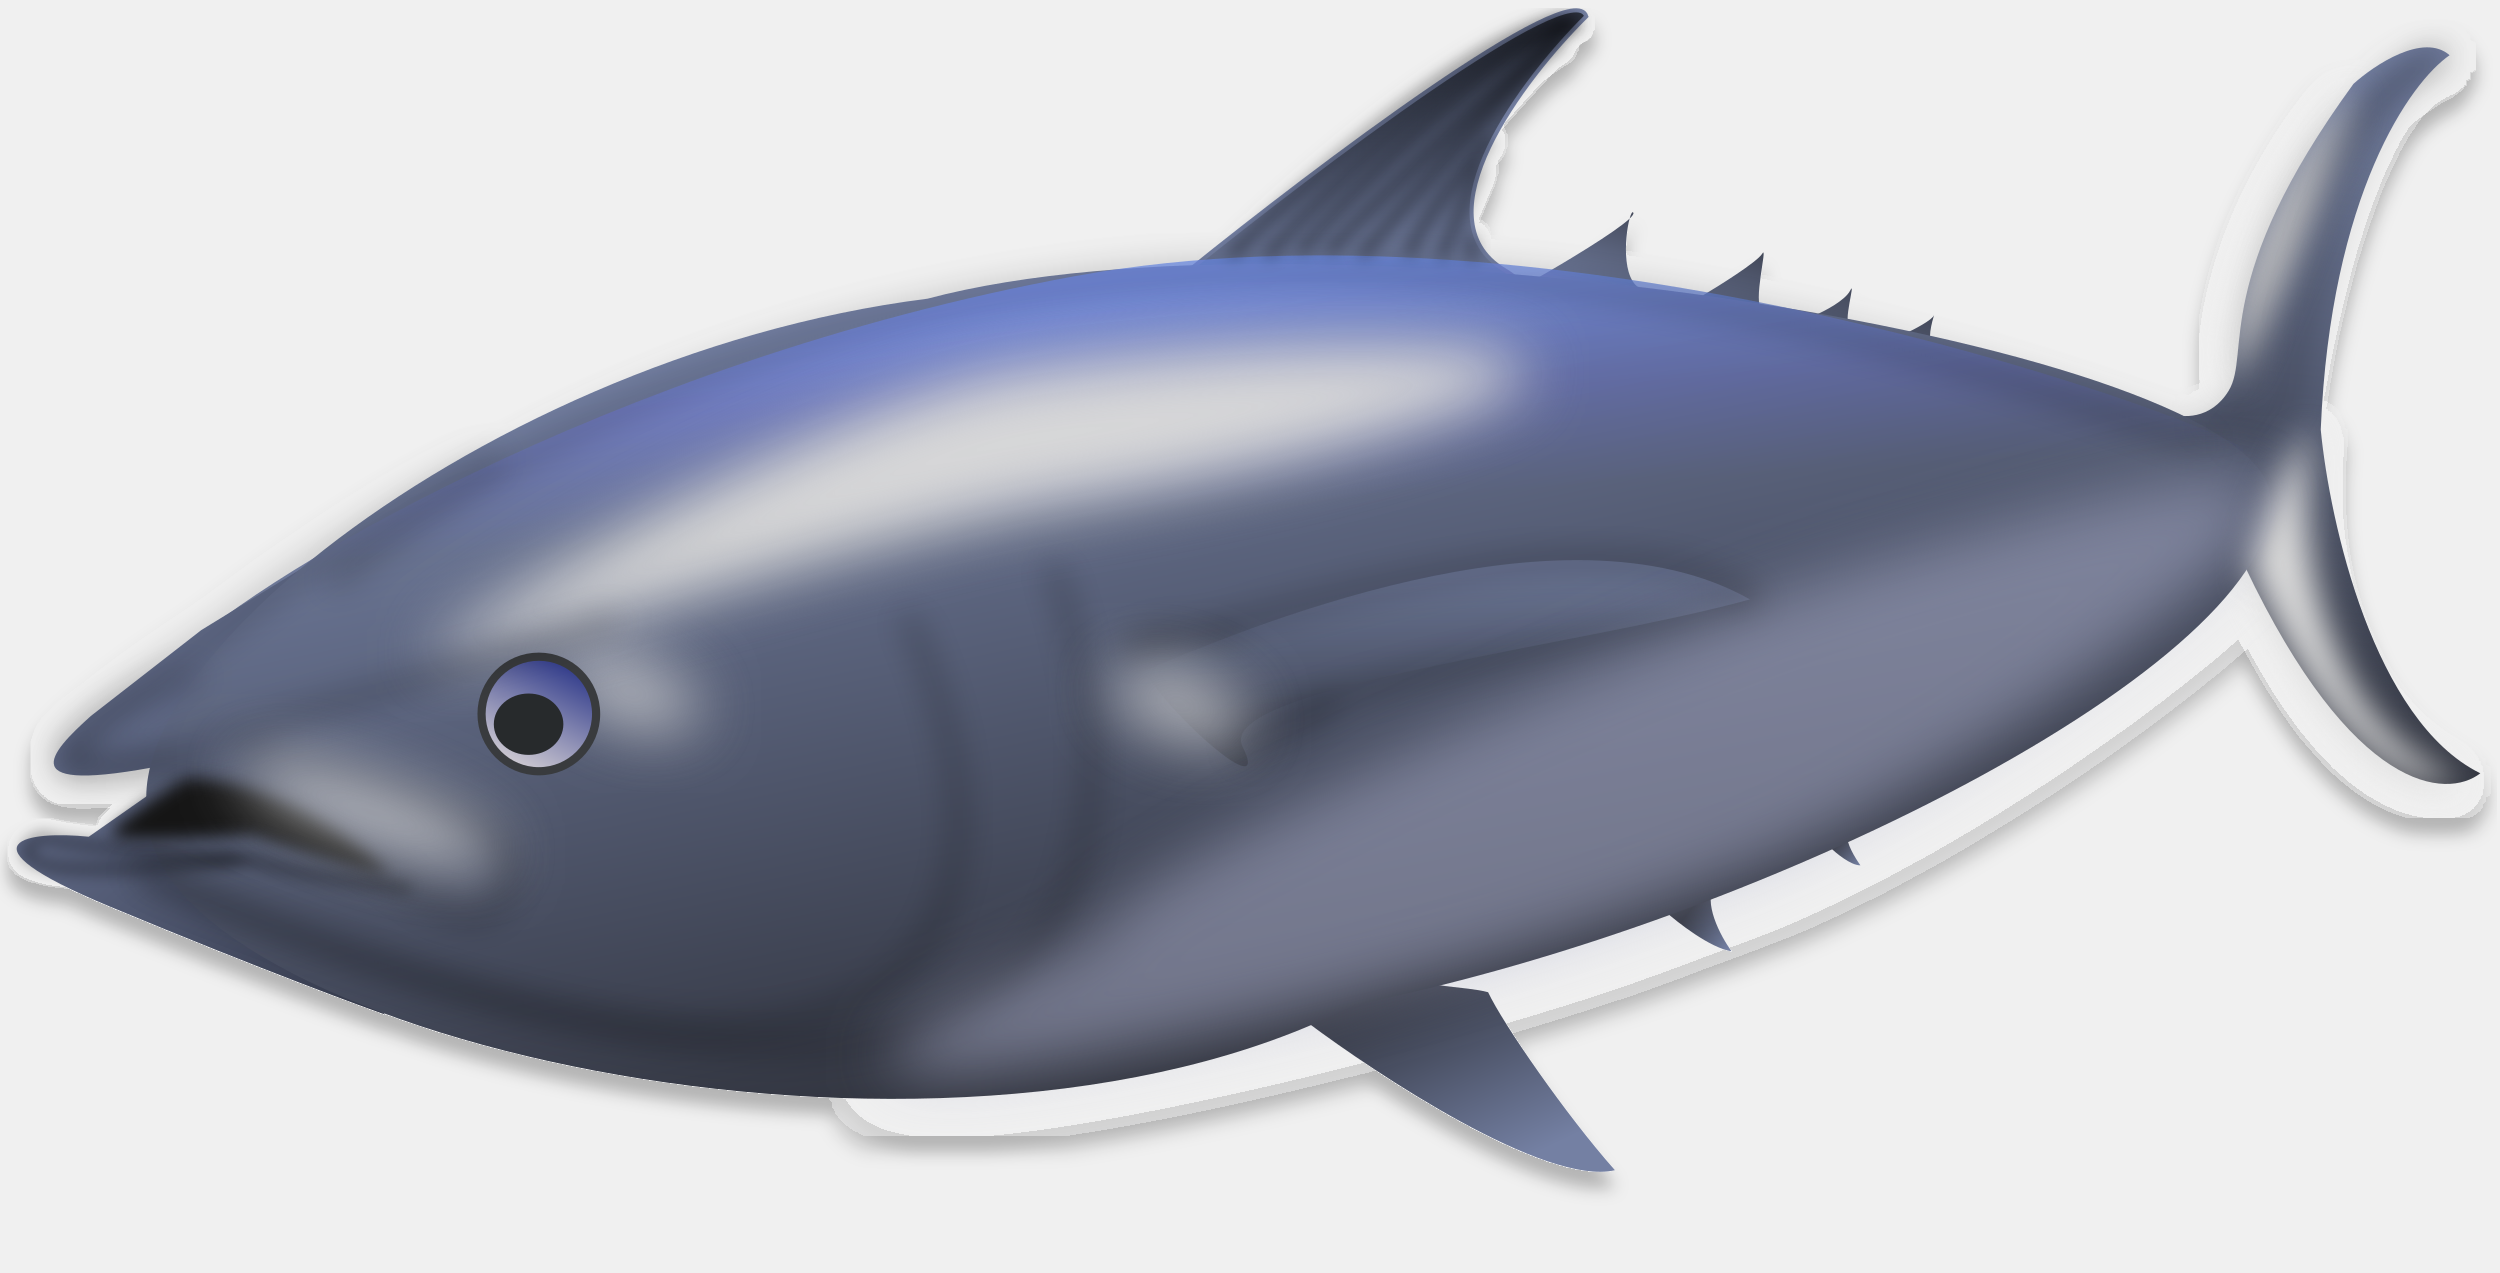
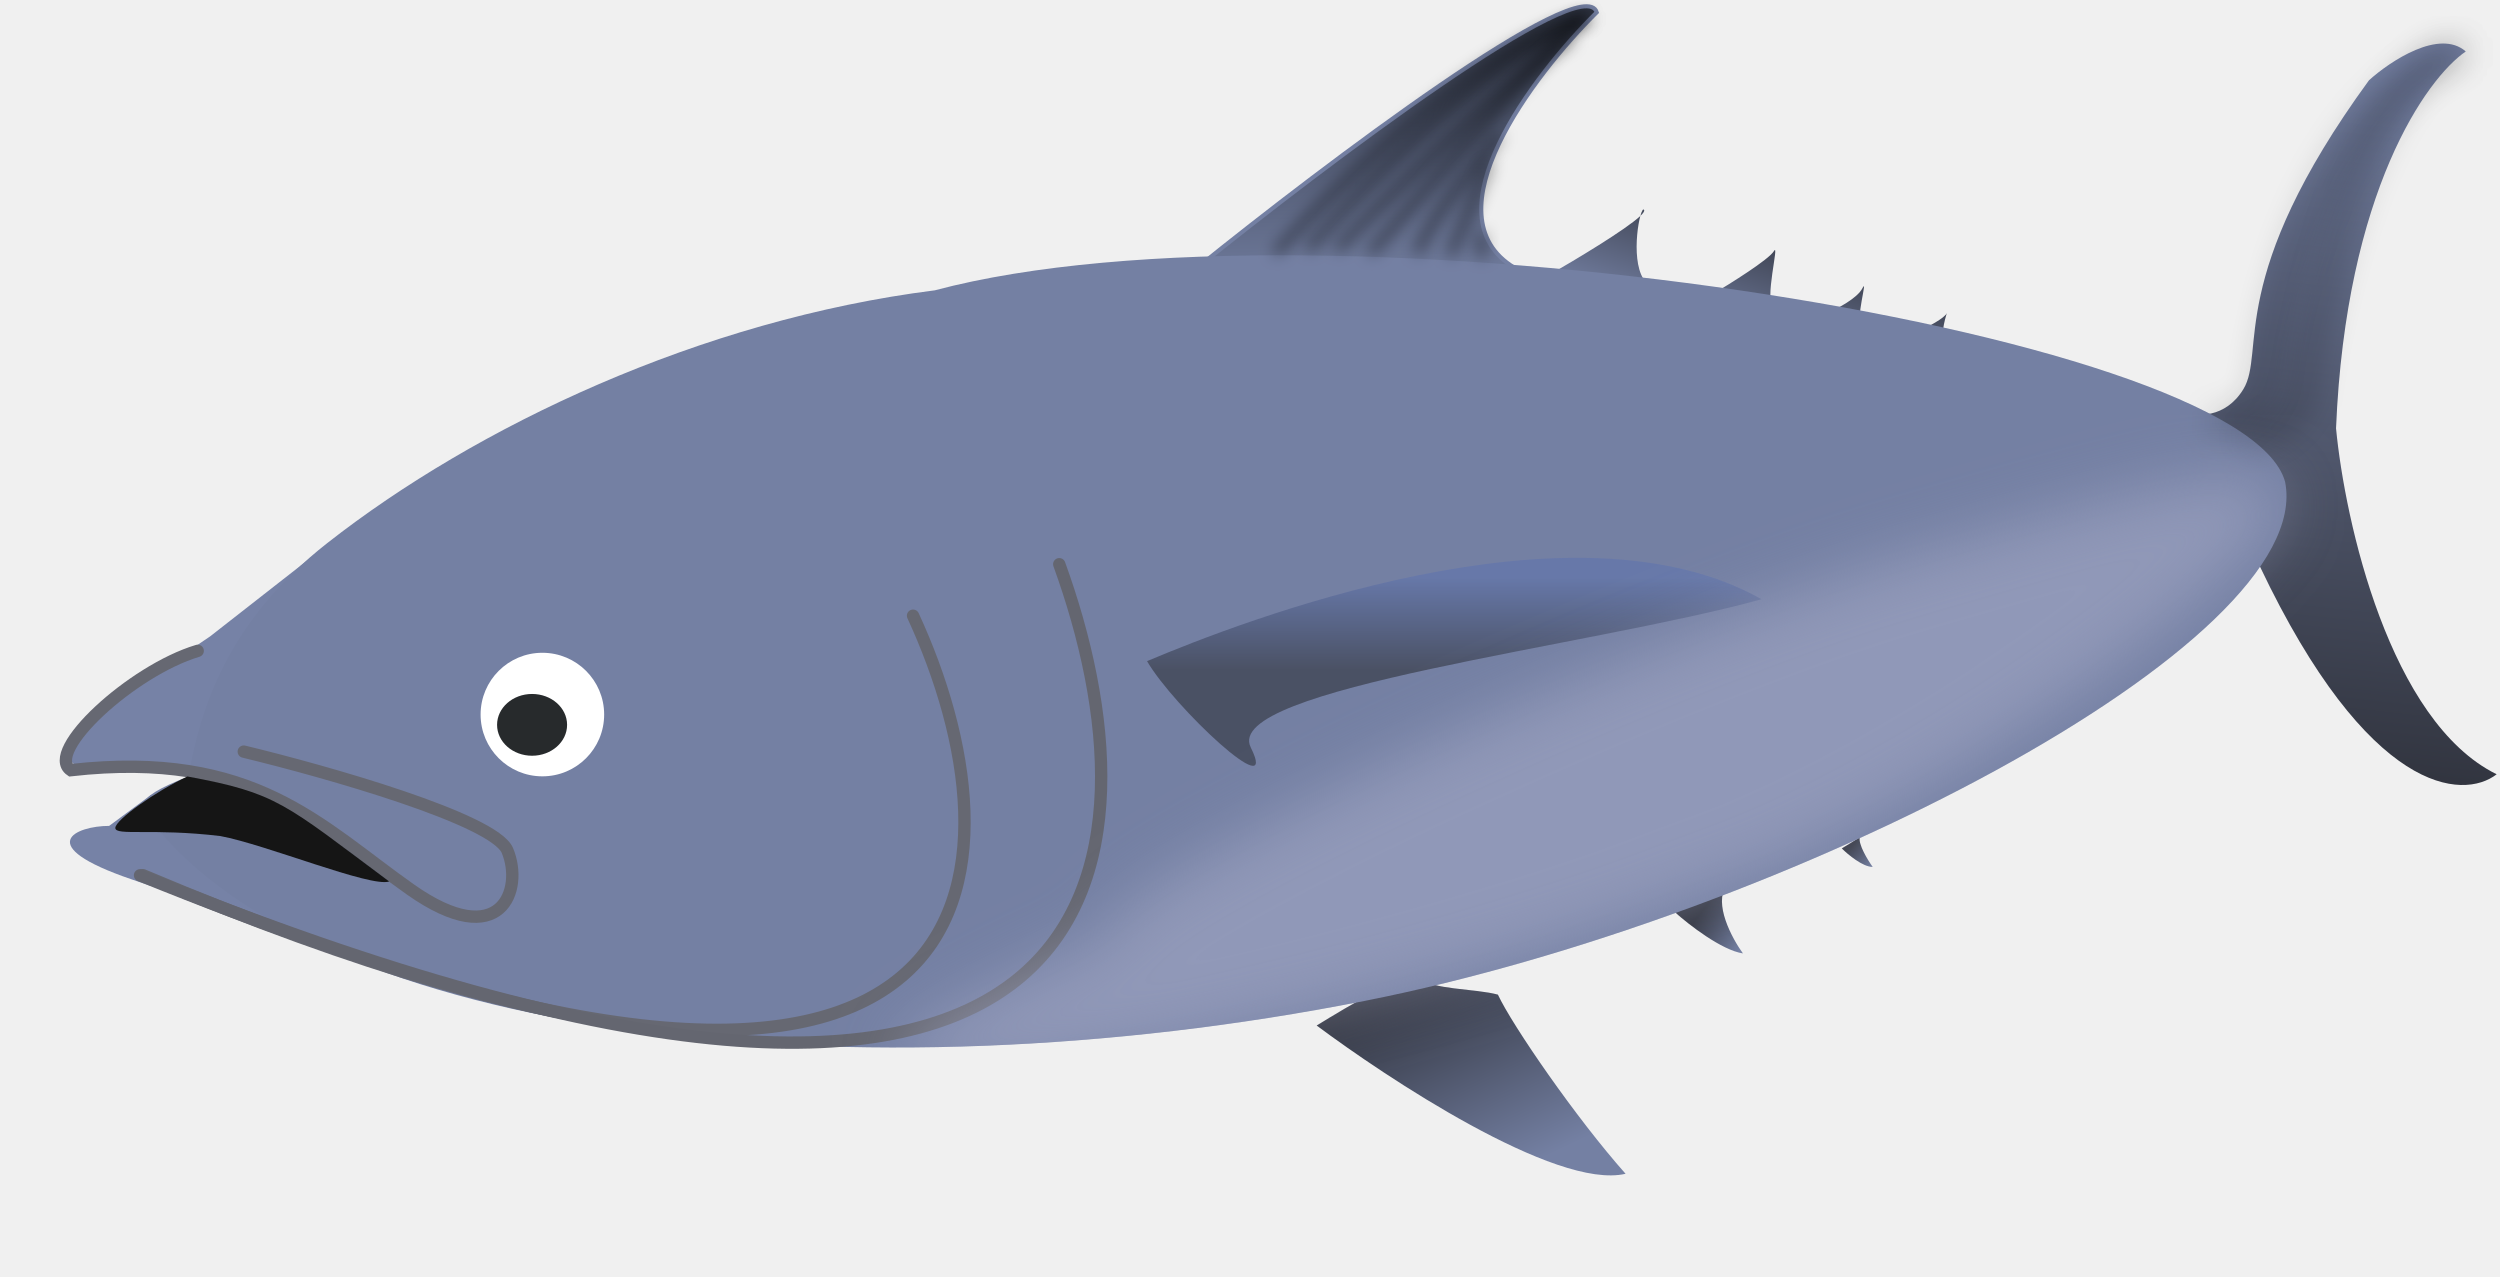
- <svg xmlns="http://www.w3.org/2000/svg" width="611" height="311" viewBox="0 0 611 311" fill="none">
-   <g filter="url(#filter0_d_185_1646)">
-     <path d="M454.689 211.495C452.289 211.495 448.689 208.495 447.189 206.995C448.501 206.209 450.363 205.064 451.548 204.269C451.632 203.908 451.834 203.637 452.189 203.495C453.14 203.115 452.622 203.549 451.548 204.269C451.159 205.944 453.319 209.576 454.689 211.495Z" fill="url(#paint0_linear_185_1646)" />
-     <path d="M423.189 232.496C417.989 231.696 410.023 225.496 406.689 222.496L419.189 215.996C415.989 220.396 420.523 228.829 423.189 232.496Z" fill="url(#paint1_linear_185_1646)" />
-     <path d="M394.689 285.996C377.689 289.996 336.189 262.329 319.689 249.996C327.023 245.496 343.189 235.695 345.189 238.495C347.189 241.295 358.189 240.996 363.689 242.495C367.189 249.996 382.689 272.496 394.689 285.996Z" fill="url(#paint2_linear_185_1646)" />
-     <path d="M544.689 95.495C540.289 102.695 533.189 102.162 530.189 100.995L548.689 138.496C575.089 194.096 598.023 195.329 606.189 188.996C580.189 176.196 569.356 127.662 567.189 104.996C569.589 47.396 589.189 19.995 598.689 13.495C592.289 7.895 580.356 15.829 575.189 20.495C540.189 68.495 550.189 86.495 544.689 95.495Z" fill="url(#paint3_linear_185_1646)" />
-     <path d="M375.689 67.996C382.483 64.114 394.79 56.725 398.275 53.43C398.616 52.184 398.973 51.563 399.189 51.996C399.324 52.265 398.98 52.764 398.275 53.43C397.043 57.936 396.03 70.604 402.689 70.996C409.489 71.396 414.189 72.162 415.689 72.496C420.189 69.829 429.489 63.996 430.689 61.996C432.189 59.496 428.189 74.496 430.689 75.496C432.689 76.296 440.189 76.829 443.689 76.996C446.023 75.996 450.989 73.396 452.189 70.996C453.689 67.996 450.189 79.496 452.189 79.496C453.789 79.496 461.856 80.829 465.689 81.496C467.856 80.496 472.289 78.196 472.689 76.996C472.689 76.996 472.689 76.996 472.689 76.996C472.773 76.746 472.759 76.773 472.689 76.996C472.342 78.107 470.606 84.079 472.689 84.496C474.689 84.896 408.856 73.662 375.689 67.996Z" fill="url(#paint4_linear_185_1646)" />
-     <path d="M387.689 3.995C384.489 -6.405 321.689 40.995 290.689 65.996C325.189 71.329 388.889 78.796 367.689 65.996C346.489 53.195 372.189 19.329 387.689 3.995Z" fill="url(#paint5_linear_185_1646)" stroke="#7480A3" />
-     <path d="M40.188 186.996C2.391 194.456 12.189 183.996 22.189 174.996L49.189 153.996L77.689 136.496C80.689 149.329 78.188 179.496 40.188 186.996Z" fill="url(#paint6_linear_185_1646)" />
-     <path d="M21.689 204.496L36.689 193.996L94.189 247.996C90.356 246.662 65.089 237.496 26.689 221.496C-11.711 205.496 7.356 202.996 21.689 204.496Z" fill="url(#paint7_linear_185_1646)" />
-     <path d="M554.557 119.496C562.339 158.774 433.585 225.213 331.193 245.498C229.192 297.998 36.189 251.495 36.19 199.496C35.589 196.462 35.603 193.219 36.19 189.812C39.002 173.476 54.956 153.365 79.189 134.366C115.326 106.035 169.87 80.176 226.689 72.996C320.689 47.996 544.534 82.496 554.557 119.496Z" fill="url(#paint8_linear_185_1646)" />
-     <g filter="url(#filter1_f_185_1646)">
-       <path d="M59.19 183.496C79.19 188.329 119.99 199.896 123.19 207.496C127.19 216.996 121.69 232.496 99.69 216.996C77.69 201.496 61.69 182.996 17.19 187.996C10.69 183.496 32.69 169.796 48.69 164.996" stroke="black" />
-     </g>
-     <g filter="url(#filter2_f_185_1646)">
-       <path d="M100.189 216.996C92.356 216.329 73.689 213.996 61.689 209.996M61.689 209.996C45.856 208.996 13.389 206.496 10.189 204.496C6.856 205.996 2.589 209.496 12.189 211.496C21.789 213.496 49.189 211.329 61.689 209.996Z" stroke="black" />
-     </g>
-     <g filter="url(#filter3_f_185_1646)">
-       <path d="M27.189 203.996C27.189 201.996 39.523 193.829 45.69 189.996C68.889 191.196 88.356 206.162 95.189 213.496C90.79 213.496 71.023 207.162 61.69 203.996C50.19 204.829 27.189 205.996 27.189 203.996Z" fill="#151515" />
-     </g>
-     <g filter="url(#filter4_f_185_1646)">
-       <path d="M221.689 150.496C248.856 209.329 249.489 304.296 34.69 213.496" stroke="black" />
-     </g>
-     <g filter="url(#filter5_f_185_1646)">
-       <path d="M257.189 137.996C282.189 206.996 272.189 318.396 32.19 211.996" stroke="black" />
-     </g>
-     <path opacity="0.61" d="M427.689 146.496C381.689 120.496 302.189 154.496 279.689 163.996C286.189 175.163 310.889 196.896 303.689 182.496C296.489 168.096 386.189 157.996 427.689 146.496Z" fill="url(#paint9_linear_185_1646)" />
-     <g filter="url(#filter6_f_185_1646)">
-       <path d="M302.689 156.496C296.023 155.163 281.789 153.296 278.189 156.496C273.689 160.496 273.189 156.996 278.189 158.496C283.189 159.996 386.689 118.995 429.689 146.996C401.189 154.496 355.818 161.621 327.189 170.319M327.189 170.319C312.522 174.775 302.689 178.786 302.689 181.496C302.689 189.496 319.023 177.378 327.189 170.319Z" stroke="black" />
-     </g>
-     <g opacity="0.74" filter="url(#filter7_f_185_1646)">
-       <ellipse cx="288.317" cy="172.116" rx="17.638" ry="8.181" transform="rotate(19.2751 288.317 172.116)" fill="#D9D9D9" />
-     </g>
-     <g opacity="0.74" filter="url(#filter8_f_185_1646)">
-       <ellipse cx="154.039" cy="169.04" rx="17.638" ry="8.181" transform="rotate(19.2751 154.039 169.04)" fill="#D9D9D9" />
-     </g>
-     <g opacity="0.74" filter="url(#filter9_f_185_1646)">
-       <ellipse cx="90.561" cy="198.468" rx="34.082" ry="8.181" transform="rotate(19.2751 90.5609 198.468)" fill="#D9D9D9" />
-     </g>
-     <g style="mix-blend-mode:lighten" opacity="0.72">
-       <path d="M548.189 109.495C552.077 130.681 402.189 125.496 283.189 138.995C163.689 138.995 41.689 175.918 41.689 161.995C58.133 143.419 148.69 88.415 262.69 67.495C380.295 45.914 531.689 99.495 548.189 109.495Z" fill="url(#paint10_linear_185_1646)" />
-     </g>
-     <g style="mix-blend-mode:lighten" opacity="0.98" filter="url(#filter10_f_185_1646)">
-       <path d="M373.19 90.223C374.563 99.232 310.84 115.297 261.336 122.846C211.832 130.395 107.69 165.496 104.689 160.996C104.689 155.996 199.857 97.772 249.362 90.223C298.866 82.674 371.816 81.215 373.19 90.223Z" fill="#D9D9D9" />
-     </g>
-     <circle cx="131.689" cy="174.496" r="14" fill="url(#paint11_linear_185_1646)" stroke="#393B3E" stroke-width="2" />
-     <ellipse cx="129.189" cy="176.996" rx="8.5" ry="7.5" fill="#272A2C" />
-     <g filter="url(#filter11_f_185_1646)">
-       <path d="M300.689 62.496C319.114 44.346 361.309 7.336 382.689 4.496" stroke="black" />
-     </g>
-     <g filter="url(#filter12_f_185_1646)">
-       <path d="M309.689 62.496C325.354 45.031 362.483 9.18 385.689 5.496" stroke="black" />
-     </g>
-     <g filter="url(#filter13_f_185_1646)">
-       <path d="M317.689 61.496C332.441 44.766 366.693 10.145 385.689 5.496" stroke="black" />
-     </g>
-     <g filter="url(#filter14_f_185_1646)">
-       <path d="M324.689 61.496C339.157 46.556 370.812 15.441 381.689 10.496" stroke="black" />
-     </g>
-     <g filter="url(#filter15_f_185_1646)">
-       <path d="M332.689 62.496C348.689 44.162 381.389 7.096 384.189 5.496" stroke="black" />
-     </g>
-     <g filter="url(#filter16_f_185_1646)">
-       <path d="M344.189 62.496C345.023 59.662 350.189 49.996 364.189 33.996" stroke="black" />
-     </g>
-     <g filter="url(#filter17_f_185_1646)">
-       <path d="M352.189 62.996L361.689 40.496" stroke="black" />
-     </g>
-     <g filter="url(#filter18_f_185_1646)">
-       <path d="M359.689 63.496V57.496" stroke="black" />
-     </g>
-     <g filter="url(#filter19_f_185_1646)">
-       <path d="M576.189 21.496C565.689 32.162 544.889 61.596 545.689 93.996C549.856 87.329 561.789 63.496 576.189 21.496Z" fill="#D9D9D9" />
-     </g>
-     <g filter="url(#filter20_f_185_1646)">
-       <path d="M601.19 190.996C563.99 174.596 561.356 126.162 564.69 103.996C553.89 121.596 550.19 134.329 549.689 138.496C571.289 188.096 593.023 194.162 601.19 190.996Z" fill="#D9D9D9" />
-     </g>
-     <g filter="url(#filter21_f_185_1646)">
-       <path d="M537.189 103.496C540.023 104.329 546.589 103.796 550.189 94.996C551.856 73.829 563.589 27.896 597.189 13.496" stroke="black" />
-     </g>
-     <g filter="url(#filter22_f_185_1646)">
-       <path d="M544.689 106.996C547.189 107.662 553.489 106.996 558.689 98.996C562.689 71.329 575.989 15.496 597.189 13.496" stroke="black" />
-     </g>
-     <g filter="url(#filter23_f_185_1646)">
-       <path d="M80.689 142.996C155.689 82.996 305.689 21.496 540.189 109.496" stroke="black" />
-     </g>
-     <g filter="url(#filter24_f_185_1646)">
-       <path d="M151.189 151.496L51.312 180.929C-13.088 201.329 25.857 171.996 52.69 154.996C67.856 143.329 102.99 118.396 122.19 111.996" stroke="black" />
-     </g>
-     <g style="mix-blend-mode:lighten" opacity="0.52" filter="url(#filter25_f_185_1646)">
-       <path d="M553.906 122.076C557.322 134.024 470.19 199.996 413.19 217.996C335.69 249.996 119.189 294.496 268.19 228.495C264.775 216.547 403.544 153.116 461.69 136.495C519.836 119.875 550.491 110.128 553.906 122.076Z" fill="#AAAECB" />
-     </g>
+ <svg xmlns="http://www.w3.org/2000/svg" width="607" height="310" viewBox="0 0 607 310" fill="none">
+   <path d="M454.689 210.494C452.289 210.494 448.689 207.494 447.189 205.994C448.501 205.207 450.363 204.062 451.548 203.267C451.632 202.906 451.834 202.636 452.189 202.494C453.14 202.113 452.622 202.547 451.548 203.267C451.159 204.942 453.319 208.575 454.689 210.494Z" fill="url(#paint0_linear_23_3943)" />
+   <path d="M423.189 231.494C417.989 230.694 410.023 224.494 406.689 221.494L419.189 214.994C415.989 219.394 420.523 227.827 423.189 231.494Z" fill="url(#paint1_linear_23_3943)" />
+   <path d="M394.689 284.994C377.689 288.994 336.189 261.327 319.689 248.994C327.023 244.494 343.189 234.693 345.189 237.493C347.189 240.293 358.189 239.994 363.689 241.493C367.189 248.994 382.689 271.494 394.689 284.994Z" fill="url(#paint2_linear_23_3943)" />
+   <path d="M544.689 94.494C540.289 101.694 533.189 101.16 530.189 99.994L548.689 137.494C575.089 193.094 598.023 194.327 606.189 187.994C580.189 175.194 569.356 126.661 567.189 103.994C569.589 46.394 589.189 18.994 598.689 12.494C592.289 6.894 580.356 14.827 575.189 19.494C540.189 67.494 550.189 85.494 544.689 94.494Z" fill="url(#paint3_linear_23_3943)" />
+   <path d="M375.689 66.994C382.483 63.112 394.79 55.724 398.275 52.428C398.616 51.183 398.973 50.561 399.189 50.994C399.324 51.263 398.98 51.762 398.275 52.428C397.043 56.934 396.03 69.602 402.689 69.994C409.489 70.394 414.189 71.161 415.689 71.494C420.189 68.827 429.489 62.994 430.689 60.994C432.189 58.494 428.189 73.494 430.689 74.494C432.689 75.294 440.189 75.827 443.689 75.994C446.023 74.994 450.989 72.394 452.189 69.994C453.689 66.994 450.189 78.494 452.189 78.494C453.789 78.494 461.856 79.827 465.689 80.494C467.856 79.494 472.289 77.194 472.689 75.994C472.689 75.994 472.689 75.994 472.689 75.994C472.773 75.744 472.759 75.772 472.689 75.994C472.342 77.105 470.606 83.077 472.689 83.494C474.689 83.894 408.856 72.661 375.689 66.994Z" fill="url(#paint4_linear_23_3943)" />
+   <path d="M387.689 2.994C384.489 -7.406 321.689 39.994 290.689 64.994C325.189 70.327 388.889 77.794 367.689 64.994C346.489 52.194 372.189 18.327 387.689 2.994Z" fill="url(#paint5_linear_23_3943)" stroke="#7480A3" />
+   <path d="M44 186.526C14 188.526 12.5 186.526 22.189 173.994L51 154.526L78.5 133.026C81.5 145.859 85.829 183.737 44 186.526Z" fill="#7682A6" />
+   <path d="M26.5 200.526L36.689 192.994L108.5 240.026C104.667 238.692 74.5 228.026 32 213.526C7.5 205.167 18.5 200.526 26.5 200.526Z" fill="#7682A6" />
+   <path d="M554.824 116.995C562.605 156.272 433.852 222.711 331.46 242.997C207.767 267.502 77.267 252.057 36.457 199.026C35.856 195.992 30.267 194.526 45.767 188.526C48.579 172.19 55.223 150.864 79.456 131.865C115.593 103.533 170.136 77.674 226.956 70.494C320.956 45.494 544.801 79.994 554.824 116.995Z" fill="#7480A3" />
+   <path d="M59.19 182.494C79.19 187.327 119.99 198.894 123.19 206.494C127.19 215.994 121.69 231.494 99.69 215.994C77.69 200.494 61.69 181.994 17.19 186.994C10.69 182.494 32 162.826 48 158.026" stroke="#666872" stroke-width="3" stroke-linecap="round" />
+   <path d="M28 201.026C28 199.026 38 192.026 45.5 188.526C67.311 192.557 69 195.026 94.5 214.026C90 215.526 64.5 205.026 53.5 202.994C37 201.026 28 203.026 28 201.026Z" fill="#151515" />
+   <path d="M221.689 149.494C248.856 208.327 249.489 303.294 34.69 212.494" stroke="#666872" stroke-width="3" stroke-linecap="round" />
+   <path d="M257.189 136.994C282.189 205.994 279 312.026 34 212.526" stroke="#646670" stroke-width="3" stroke-linecap="round" />
+   <path opacity="0.61" d="M427.689 145.494C381.689 119.494 301 151.026 278.5 160.526C285 171.692 310.889 195.894 303.689 181.494C296.489 167.095 386.189 156.994 427.689 145.494Z" fill="url(#paint6_linear_23_3943)" />
+   <circle cx="131.689" cy="173.494" r="15" fill="white" />
+   <ellipse cx="129.189" cy="175.994" rx="8.5" ry="7.5" fill="#272A2C" />
+   <g filter="url(#filter0_f_23_3943)">
+     <path d="M309.689 61.494C325.354 44.029 362.483 8.179 385.689 4.494" stroke="black" />
+   </g>
+   <g filter="url(#filter1_f_23_3943)">
+     <path d="M317.689 60.494C332.441 43.764 366.693 9.143 385.689 4.494" stroke="black" />
+   </g>
+   <g filter="url(#filter2_f_23_3943)">
+     <path d="M324.689 60.494C339.157 45.554 370.812 14.439 381.689 9.494" stroke="black" />
+   </g>
+   <g filter="url(#filter3_f_23_3943)">
+     <path d="M332.689 61.494C348.689 43.161 381.389 6.094 384.189 4.494" stroke="black" />
+   </g>
+   <g filter="url(#filter4_f_23_3943)">
+     <path d="M344.189 61.494C345.023 58.661 350.189 48.994 364.189 32.994" stroke="black" />
+   </g>
+   <g filter="url(#filter5_f_23_3943)">
+     <path d="M352.189 61.994L361.689 39.494" stroke="black" />
+   </g>
+   <g filter="url(#filter6_f_23_3943)">
+     <path d="M359.689 62.494V56.494" stroke="black" />
+   </g>
+   <g filter="url(#filter7_f_23_3943)">
+     <path d="M537.189 102.494C540.023 103.327 546.589 102.794 550.189 93.994C551.856 72.827 563.589 26.894 597.189 12.494" stroke="black" />
+   </g>
+   <g filter="url(#filter8_f_23_3943)">
+     <path d="M544.689 105.994C547.189 106.661 553.489 105.994 558.689 97.994C562.689 70.327 575.989 14.494 597.189 12.494" stroke="black" />
+   </g>
+   <g style="mix-blend-mode:lighten" opacity="0.52" filter="url(#filter9_f_23_3943)">
+     <path d="M553.906 121.074C557.322 133.022 470.19 198.994 413.19 216.994C335.69 248.994 119.189 293.494 268.19 227.494C264.775 215.546 403.544 152.114 461.69 135.494C519.836 118.873 550.491 109.126 553.906 121.074Z" fill="#AAAECB" />
  </g>
  <defs>
-     <filter id="filter0_d_185_1646" x="-4" y="2.027" width="614.189" height="316.633" filterUnits="userSpaceOnUse" color-interpolation-filters="sRGB">
-       <feFlood flood-opacity="0" result="BackgroundImageFix" />
-       <feColorMatrix in="SourceAlpha" type="matrix" values="0 0 0 0 0 0 0 0 0 0 0 0 0 0 0 0 0 0 127 0" result="hardAlpha" />
-       <feOffset dy="4" />
-       <feGaussianBlur stdDeviation="2" />
-       <feComposite in2="hardAlpha" operator="out" />
-       <feColorMatrix type="matrix" values="0 0 0 0 0 0 0 0 0 0 0 0 0 0 0 0 0 0 0.25 0" />
-       <feBlend mode="normal" in2="BackgroundImageFix" result="effect1_dropShadow_185_1646" />
-       <feBlend mode="normal" in="SourceGraphic" in2="effect1_dropShadow_185_1646" result="shape" />
-     </filter>
-     <filter id="filter1_f_185_1646" x="7.521" y="156.517" width="125.374" height="75.56" filterUnits="userSpaceOnUse" color-interpolation-filters="sRGB">
+     <filter id="filter0_f_23_3943" x="305.317" y="0" width="84.451" height="65.828" filterUnits="userSpaceOnUse" color-interpolation-filters="sRGB">
      <feFlood flood-opacity="0" result="BackgroundImageFix" />
      <feBlend mode="normal" in="SourceGraphic" in2="BackgroundImageFix" result="shape" />
-       <feGaussianBlur stdDeviation="4" result="effect1_foregroundBlur_185_1646" />
+       <feGaussianBlur stdDeviation="2" result="effect1_foregroundBlur_23_3943" />
    </filter>
-     <filter id="filter2_f_185_1646" x="1.803" y="199.93" width="102.428" height="21.564" filterUnits="userSpaceOnUse" color-interpolation-filters="sRGB">
+     <filter id="filter1_f_23_3943" x="313.314" y="0.008" width="76.494" height="64.816" filterUnits="userSpaceOnUse" color-interpolation-filters="sRGB">
      <feFlood flood-opacity="0" result="BackgroundImageFix" />
      <feBlend mode="normal" in="SourceGraphic" in2="BackgroundImageFix" result="shape" />
-       <feGaussianBlur stdDeviation="2" result="effect1_foregroundBlur_185_1646" />
+       <feGaussianBlur stdDeviation="2" result="effect1_foregroundBlur_23_3943" />
    </filter>
-     <filter id="filter3_f_185_1646" x="23.189" y="185.996" width="76" height="31.5" filterUnits="userSpaceOnUse" color-interpolation-filters="sRGB">
+     <filter id="filter2_f_23_3943" x="320.33" y="5.039" width="65.566" height="59.803" filterUnits="userSpaceOnUse" color-interpolation-filters="sRGB">
      <feFlood flood-opacity="0" result="BackgroundImageFix" />
      <feBlend mode="normal" in="SourceGraphic" in2="BackgroundImageFix" result="shape" />
-       <feGaussianBlur stdDeviation="2" result="effect1_foregroundBlur_185_1646" />
+       <feGaussianBlur stdDeviation="2" result="effect1_foregroundBlur_23_3943" />
    </filter>
-     <filter id="filter4_f_185_1646" x="26.495" y="142.286" width="216.187" height="117.267" filterUnits="userSpaceOnUse" color-interpolation-filters="sRGB">
+     <filter id="filter3_f_23_3943" x="328.313" y="0.06" width="60.125" height="65.763" filterUnits="userSpaceOnUse" color-interpolation-filters="sRGB">
      <feFlood flood-opacity="0" result="BackgroundImageFix" />
      <feBlend mode="normal" in="SourceGraphic" in2="BackgroundImageFix" result="shape" />
-       <feGaussianBlur stdDeviation="4" result="effect1_foregroundBlur_185_1646" />
+       <feGaussianBlur stdDeviation="2" result="effect1_foregroundBlur_23_3943" />
    </filter>
-     <filter id="filter5_f_185_1646" x="23.987" y="129.825" width="251.045" height="134.654" filterUnits="userSpaceOnUse" color-interpolation-filters="sRGB">
+     <filter id="filter4_f_23_3943" x="339.71" y="28.665" width="28.856" height="36.971" filterUnits="userSpaceOnUse" color-interpolation-filters="sRGB">
      <feFlood flood-opacity="0" result="BackgroundImageFix" />
      <feBlend mode="normal" in="SourceGraphic" in2="BackgroundImageFix" result="shape" />
-       <feGaussianBlur stdDeviation="4" result="effect1_foregroundBlur_185_1646" />
+       <feGaussianBlur stdDeviation="2" result="effect1_foregroundBlur_23_3943" />
    </filter>
-     <filter id="filter6_f_185_1646" x="266.123" y="128.687" width="172.784" height="63.943" filterUnits="userSpaceOnUse" color-interpolation-filters="sRGB">
+     <filter id="filter5_f_23_3943" x="347.729" y="35.299" width="18.421" height="30.889" filterUnits="userSpaceOnUse" color-interpolation-filters="sRGB">
      <feFlood flood-opacity="0" result="BackgroundImageFix" />
      <feBlend mode="normal" in="SourceGraphic" in2="BackgroundImageFix" result="shape" />
-       <feGaussianBlur stdDeviation="4" result="effect1_foregroundBlur_185_1646" />
+       <feGaussianBlur stdDeviation="2" result="effect1_foregroundBlur_23_3943" />
    </filter>
-     <filter id="filter7_f_185_1646" x="256.448" y="147.445" width="63.739" height="49.344" filterUnits="userSpaceOnUse" color-interpolation-filters="sRGB">
+     <filter id="filter6_f_23_3943" x="355.189" y="52.494" width="9" height="14" filterUnits="userSpaceOnUse" color-interpolation-filters="sRGB">
      <feFlood flood-opacity="0" result="BackgroundImageFix" />
      <feBlend mode="normal" in="SourceGraphic" in2="BackgroundImageFix" result="shape" />
-       <feGaussianBlur stdDeviation="7.5" result="effect1_foregroundBlur_185_1646" />
+       <feGaussianBlur stdDeviation="2" result="effect1_foregroundBlur_23_3943" />
    </filter>
-     <filter id="filter8_f_185_1646" x="122.17" y="144.368" width="63.739" height="49.344" filterUnits="userSpaceOnUse" color-interpolation-filters="sRGB">
+     <filter id="filter7_f_23_3943" x="529.048" y="4.034" width="76.338" height="107.24" filterUnits="userSpaceOnUse" color-interpolation-filters="sRGB">
      <feFlood flood-opacity="0" result="BackgroundImageFix" />
      <feBlend mode="normal" in="SourceGraphic" in2="BackgroundImageFix" result="shape" />
-       <feGaussianBlur stdDeviation="7.5" result="effect1_foregroundBlur_185_1646" />
+       <feGaussianBlur stdDeviation="4" result="effect1_foregroundBlur_23_3943" />
    </filter>
-     <filter id="filter9_f_185_1646" x="43.275" y="169.821" width="94.572" height="57.294" filterUnits="userSpaceOnUse" color-interpolation-filters="sRGB">
+     <filter id="filter8_f_23_3943" x="536.561" y="3.996" width="68.676" height="110.694" filterUnits="userSpaceOnUse" color-interpolation-filters="sRGB">
      <feFlood flood-opacity="0" result="BackgroundImageFix" />
      <feBlend mode="normal" in="SourceGraphic" in2="BackgroundImageFix" result="shape" />
-       <feGaussianBlur stdDeviation="7.5" result="effect1_foregroundBlur_185_1646" />
+       <feGaussianBlur stdDeviation="4" result="effect1_foregroundBlur_23_3943" />
    </filter>
-     <filter id="filter10_f_185_1646" x="89.689" y="69.002" width="298.522" height="107.39" filterUnits="userSpaceOnUse" color-interpolation-filters="sRGB">
+     <filter id="filter9_f_23_3943" x="202.073" y="100.775" width="366.931" height="175.84" filterUnits="userSpaceOnUse" color-interpolation-filters="sRGB">
      <feFlood flood-opacity="0" result="BackgroundImageFix" />
      <feBlend mode="normal" in="SourceGraphic" in2="BackgroundImageFix" result="shape" />
-       <feGaussianBlur stdDeviation="7.5" result="effect1_foregroundBlur_185_1646" />
+       <feGaussianBlur stdDeviation="7.5" result="effect1_foregroundBlur_23_3943" />
    </filter>
-     <filter id="filter11_f_185_1646" x="296.339" y="0" width="90.417" height="66.852" filterUnits="userSpaceOnUse" color-interpolation-filters="sRGB">
-       <feFlood flood-opacity="0" result="BackgroundImageFix" />
-       <feBlend mode="normal" in="SourceGraphic" in2="BackgroundImageFix" result="shape" />
-       <feGaussianBlur stdDeviation="2" result="effect1_foregroundBlur_185_1646" />
-     </filter>
-     <filter id="filter12_f_185_1646" x="305.317" y="1.002" width="84.451" height="65.828" filterUnits="userSpaceOnUse" color-interpolation-filters="sRGB">
-       <feFlood flood-opacity="0" result="BackgroundImageFix" />
-       <feBlend mode="normal" in="SourceGraphic" in2="BackgroundImageFix" result="shape" />
-       <feGaussianBlur stdDeviation="2" result="effect1_foregroundBlur_185_1646" />
-     </filter>
-     <filter id="filter13_f_185_1646" x="313.314" y="1.01" width="76.494" height="64.816" filterUnits="userSpaceOnUse" color-interpolation-filters="sRGB">
-       <feFlood flood-opacity="0" result="BackgroundImageFix" />
-       <feBlend mode="normal" in="SourceGraphic" in2="BackgroundImageFix" result="shape" />
-       <feGaussianBlur stdDeviation="2" result="effect1_foregroundBlur_185_1646" />
-     </filter>
-     <filter id="filter14_f_185_1646" x="320.33" y="6.04" width="65.566" height="59.803" filterUnits="userSpaceOnUse" color-interpolation-filters="sRGB">
-       <feFlood flood-opacity="0" result="BackgroundImageFix" />
-       <feBlend mode="normal" in="SourceGraphic" in2="BackgroundImageFix" result="shape" />
-       <feGaussianBlur stdDeviation="2" result="effect1_foregroundBlur_185_1646" />
-     </filter>
-     <filter id="filter15_f_185_1646" x="328.313" y="1.062" width="60.125" height="65.763" filterUnits="userSpaceOnUse" color-interpolation-filters="sRGB">
-       <feFlood flood-opacity="0" result="BackgroundImageFix" />
-       <feBlend mode="normal" in="SourceGraphic" in2="BackgroundImageFix" result="shape" />
-       <feGaussianBlur stdDeviation="2" result="effect1_foregroundBlur_185_1646" />
-     </filter>
-     <filter id="filter16_f_185_1646" x="339.71" y="29.666" width="28.856" height="36.97" filterUnits="userSpaceOnUse" color-interpolation-filters="sRGB">
-       <feFlood flood-opacity="0" result="BackgroundImageFix" />
-       <feBlend mode="normal" in="SourceGraphic" in2="BackgroundImageFix" result="shape" />
-       <feGaussianBlur stdDeviation="2" result="effect1_foregroundBlur_185_1646" />
-     </filter>
-     <filter id="filter17_f_185_1646" x="347.729" y="36.301" width="18.421" height="30.889" filterUnits="userSpaceOnUse" color-interpolation-filters="sRGB">
-       <feFlood flood-opacity="0" result="BackgroundImageFix" />
-       <feBlend mode="normal" in="SourceGraphic" in2="BackgroundImageFix" result="shape" />
-       <feGaussianBlur stdDeviation="2" result="effect1_foregroundBlur_185_1646" />
-     </filter>
-     <filter id="filter18_f_185_1646" x="355.189" y="53.496" width="9" height="14" filterUnits="userSpaceOnUse" color-interpolation-filters="sRGB">
-       <feFlood flood-opacity="0" result="BackgroundImageFix" />
-       <feBlend mode="normal" in="SourceGraphic" in2="BackgroundImageFix" result="shape" />
-       <feGaussianBlur stdDeviation="2" result="effect1_foregroundBlur_185_1646" />
-     </filter>
-     <filter id="filter19_f_185_1646" x="537.667" y="13.496" width="46.523" height="88.5" filterUnits="userSpaceOnUse" color-interpolation-filters="sRGB">
-       <feFlood flood-opacity="0" result="BackgroundImageFix" />
-       <feBlend mode="normal" in="SourceGraphic" in2="BackgroundImageFix" result="shape" />
-       <feGaussianBlur stdDeviation="4" result="effect1_foregroundBlur_185_1646" />
-     </filter>
-     <filter id="filter20_f_185_1646" x="541.689" y="95.996" width="67.5" height="103.693" filterUnits="userSpaceOnUse" color-interpolation-filters="sRGB">
-       <feFlood flood-opacity="0" result="BackgroundImageFix" />
-       <feBlend mode="normal" in="SourceGraphic" in2="BackgroundImageFix" result="shape" />
-       <feGaussianBlur stdDeviation="4" result="effect1_foregroundBlur_185_1646" />
-     </filter>
-     <filter id="filter21_f_185_1646" x="529.048" y="5.036" width="76.338" height="107.24" filterUnits="userSpaceOnUse" color-interpolation-filters="sRGB">
-       <feFlood flood-opacity="0" result="BackgroundImageFix" />
-       <feBlend mode="normal" in="SourceGraphic" in2="BackgroundImageFix" result="shape" />
-       <feGaussianBlur stdDeviation="4" result="effect1_foregroundBlur_185_1646" />
-     </filter>
-     <filter id="filter22_f_185_1646" x="536.561" y="4.998" width="68.676" height="110.694" filterUnits="userSpaceOnUse" color-interpolation-filters="sRGB">
-       <feFlood flood-opacity="0" result="BackgroundImageFix" />
-       <feBlend mode="normal" in="SourceGraphic" in2="BackgroundImageFix" result="shape" />
-       <feGaussianBlur stdDeviation="4" result="effect1_foregroundBlur_185_1646" />
-     </filter>
-     <filter id="filter23_f_185_1646" x="72.377" y="57.036" width="475.988" height="94.35" filterUnits="userSpaceOnUse" color-interpolation-filters="sRGB">
-       <feFlood flood-opacity="0" result="BackgroundImageFix" />
-       <feBlend mode="normal" in="SourceGraphic" in2="BackgroundImageFix" result="shape" />
-       <feGaussianBlur stdDeviation="4" result="effect1_foregroundBlur_185_1646" />
-     </filter>
-     <filter id="filter24_f_185_1646" x="7.748" y="103.521" width="151.583" height="92.86" filterUnits="userSpaceOnUse" color-interpolation-filters="sRGB">
-       <feFlood flood-opacity="0" result="BackgroundImageFix" />
-       <feBlend mode="normal" in="SourceGraphic" in2="BackgroundImageFix" result="shape" />
-       <feGaussianBlur stdDeviation="4" result="effect1_foregroundBlur_185_1646" />
-     </filter>
-     <filter id="filter25_f_185_1646" x="202.073" y="101.777" width="366.931" height="175.84" filterUnits="userSpaceOnUse" color-interpolation-filters="sRGB">
-       <feFlood flood-opacity="0" result="BackgroundImageFix" />
-       <feBlend mode="normal" in="SourceGraphic" in2="BackgroundImageFix" result="shape" />
-       <feGaussianBlur stdDeviation="7.5" result="effect1_foregroundBlur_185_1646" />
-     </filter>
-     <linearGradient id="paint0_linear_185_1646" x1="447.189" y1="203.388" x2="454.689" y2="211.462" gradientUnits="userSpaceOnUse">
+     <linearGradient id="paint0_linear_23_3943" x1="447.189" y1="202.386" x2="454.689" y2="210.46" gradientUnits="userSpaceOnUse">
      <stop offset="0.332" stop-color="#30333D" />
      <stop offset="1" stop-color="#7480A3" />
    </linearGradient>
-     <linearGradient id="paint1_linear_185_1646" x1="406.689" y1="217.663" x2="423.189" y2="230.828" gradientUnits="userSpaceOnUse">
+     <linearGradient id="paint1_linear_23_3943" x1="406.689" y1="216.661" x2="423.189" y2="229.826" gradientUnits="userSpaceOnUse">
      <stop offset="0.38" stop-color="#30333D" />
      <stop offset="1" stop-color="#7480A3" />
    </linearGradient>
-     <linearGradient id="paint2_linear_185_1646" x1="345.168" y1="237.931" x2="367.711" y2="285.495" gradientUnits="userSpaceOnUse">
+     <linearGradient id="paint2_linear_23_3943" x1="345.168" y1="236.929" x2="367.711" y2="284.494" gradientUnits="userSpaceOnUse">
      <stop stop-color="#30333D" />
      <stop offset="1" stop-color="#7480A3" />
    </linearGradient>
-     <linearGradient id="paint3_linear_185_1646" x1="578.046" y1="11.569" x2="558.333" y2="191.601" gradientUnits="userSpaceOnUse">
+     <linearGradient id="paint3_linear_23_3943" x1="578.046" y1="10.568" x2="558.333" y2="190.599" gradientUnits="userSpaceOnUse">
      <stop stop-color="#7480A3" />
      <stop offset="1" stop-color="#30333D" />
    </linearGradient>
-     <linearGradient id="paint4_linear_185_1646" x1="430.082" y1="51.858" x2="418.354" y2="84.506" gradientUnits="userSpaceOnUse">
+     <linearGradient id="paint4_linear_23_3943" x1="430.082" y1="50.857" x2="418.354" y2="83.504" gradientUnits="userSpaceOnUse">
      <stop stop-color="#30333D" />
      <stop offset="1" stop-color="#7480A3" />
    </linearGradient>
-     <linearGradient id="paint5_linear_185_1646" x1="340.284" y1="73.063" x2="338.095" y2="2.527" gradientUnits="userSpaceOnUse">
+     <linearGradient id="paint5_linear_23_3943" x1="340.284" y1="72.061" x2="338.095" y2="1.526" gradientUnits="userSpaceOnUse">
      <stop stop-color="#7480A3" />
      <stop offset="1" stop-color="#2B303D" />
    </linearGradient>
-     <linearGradient id="paint6_linear_185_1646" x1="4.079" y1="142.466" x2="94.189" y2="242.025" gradientUnits="userSpaceOnUse">
-       <stop stop-color="#7682A6" />
-       <stop offset="1" stop-color="#353A4B" />
-     </linearGradient>
-     <linearGradient id="paint7_linear_185_1646" x1="4.079" y1="142.466" x2="94.189" y2="242.025" gradientUnits="userSpaceOnUse">
-       <stop stop-color="#7682A6" />
-       <stop offset="1" stop-color="#353A4B" />
-     </linearGradient>
-     <linearGradient id="paint8_linear_185_1646" x1="347.19" y1="48.455" x2="386.483" y2="240.66" gradientUnits="userSpaceOnUse">
-       <stop stop-color="#7480A3" />
-       <stop offset="1" stop-color="#30333D" />
-     </linearGradient>
-     <linearGradient id="paint9_linear_185_1646" x1="358.19" y1="140.958" x2="358.19" y2="187.566" gradientUnits="userSpaceOnUse">
-       <stop stop-color="#7480A3" />
-       <stop offset="1" stop-color="#30333D" />
-     </linearGradient>
-     <linearGradient id="paint10_linear_185_1646" x1="245.832" y1="70.589" x2="255.055" y2="163.883" gradientUnits="userSpaceOnUse">
-       <stop stop-color="#6E90F3" />
-       <stop offset="1" stop-color="#30333D" />
-     </linearGradient>
-     <linearGradient id="paint11_linear_185_1646" x1="139.492" y1="159.496" x2="123.887" y2="189.496" gradientUnits="userSpaceOnUse">
-       <stop stop-color="#212D84" />
-       <stop offset="1" stop-color="#E0DADA" />
+     <linearGradient id="paint6_linear_23_3943" x1="358.19" y1="139.957" x2="358.19" y2="186.564" gradientUnits="userSpaceOnUse">
+       <stop stop-color="#5F73AE" />
+       <stop offset="0.486" stop-color="#30333D" />
    </linearGradient>
  </defs>
</svg>
